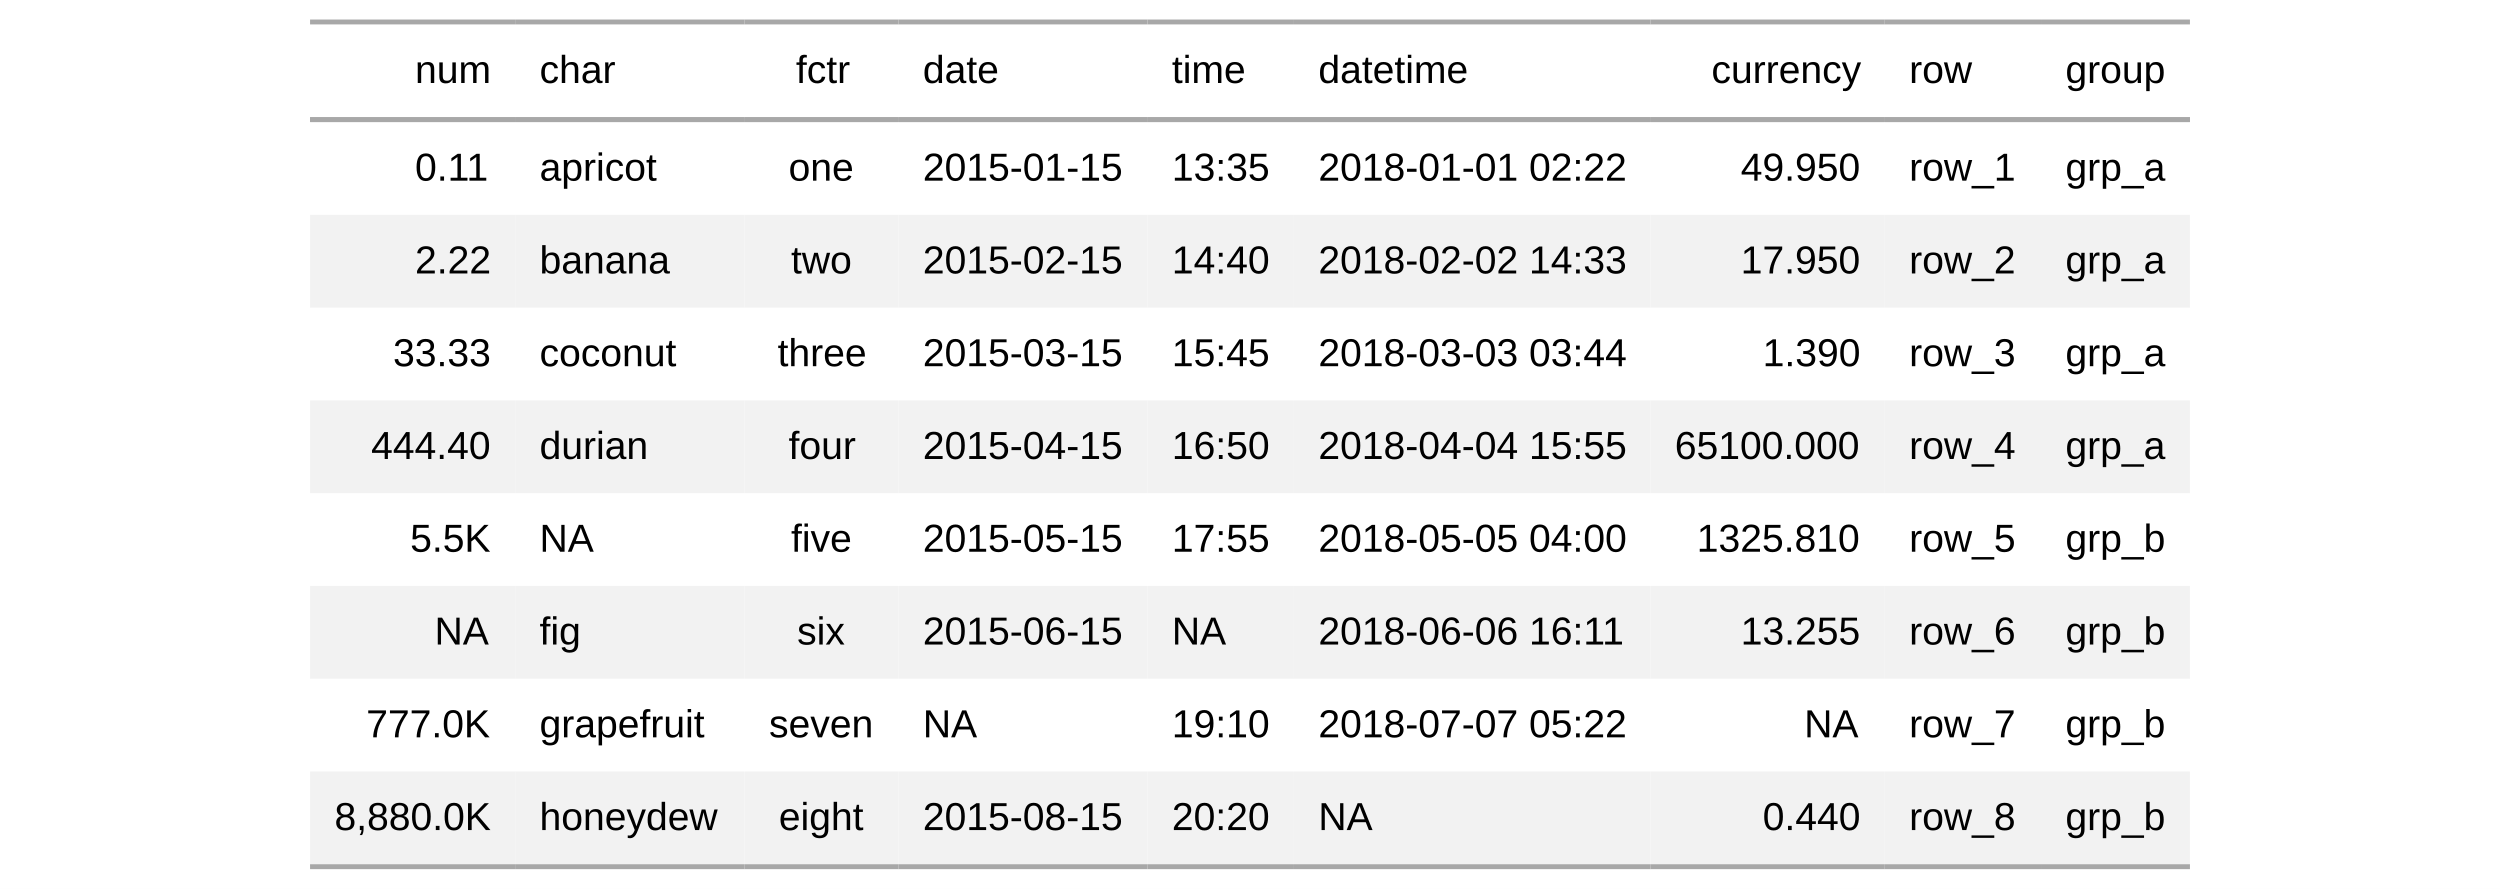
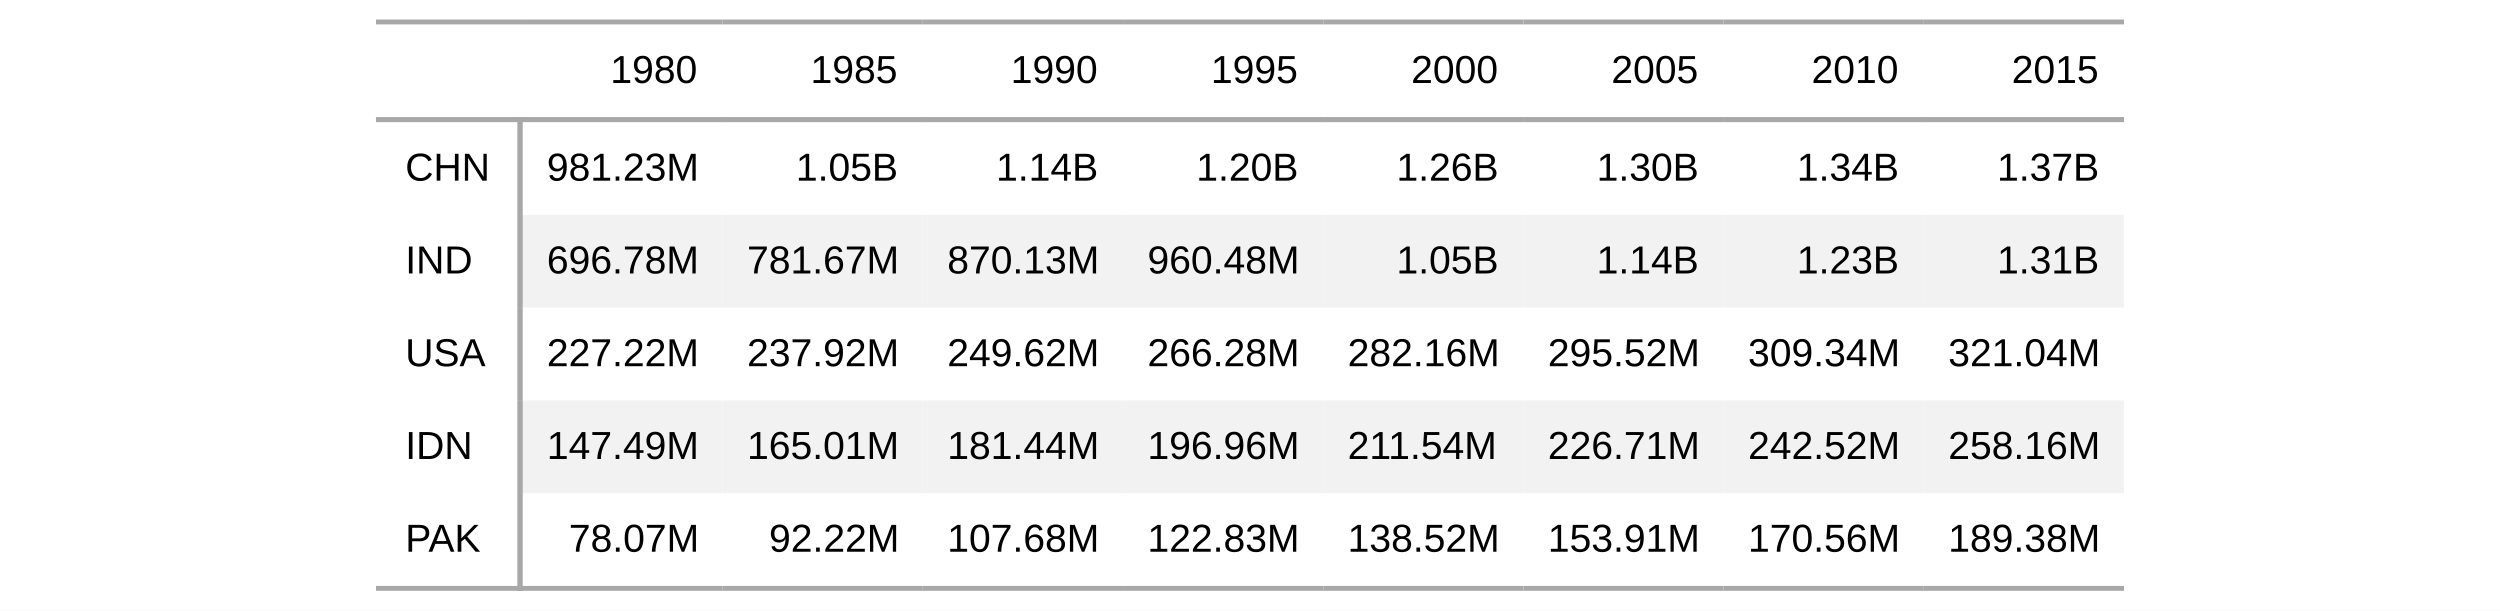
- <svg xmlns="http://www.w3.org/2000/svg" width="361.244mm" height="128.411mm" viewBox="0 0 1024 364" version="1.2" baseProfile="tiny">
+ <svg xmlns="http://www.w3.org/2000/svg" width="361.244mm" height="88.194mm" viewBox="0 0 1024 250" version="1.2" baseProfile="tiny">
  <defs>
</defs>
  <g fill="none" stroke="black" stroke-width="1" fill-rule="evenodd" stroke-linecap="square" stroke-linejoin="bevel">
    <g fill="#ffffff" fill-opacity="1" stroke="none" transform="matrix(1,0,0,1,0,0)" font-family="Helvetica" font-size="12" font-weight="400" font-style="normal">
-       <path vector-effect="non-scaling-stroke" fill-rule="evenodd" d="M0,0 L1024,0 L1024,364 L0,364 L0,0" />
-       <path vector-effect="non-scaling-stroke" fill-rule="evenodd" d="M0,0 L1024,0 L1024,364 L0,364 L0,0" />
-       <path vector-effect="non-scaling-stroke" fill-rule="evenodd" d="M0,0 L1024,0 L1024,364 L0,364 L0,0" />
-       <path vector-effect="non-scaling-stroke" fill-rule="evenodd" d="M127,8 L897,8 L897,356 L127,356 L127,8" />
-       <path vector-effect="non-scaling-stroke" fill-rule="evenodd" d="M127,9 L211,9 L211,49 L127,49 L127,9" />
-       <path vector-effect="non-scaling-stroke" fill-rule="evenodd" d="M211,9 L305,9 L305,49 L211,49 L211,9" />
-       <path vector-effect="non-scaling-stroke" fill-rule="evenodd" d="M305,9 L368,9 L368,49 L305,49 L305,9" />
-       <path vector-effect="non-scaling-stroke" fill-rule="evenodd" d="M368,9 L470,9 L470,49 L368,49 L368,9" />
-       <path vector-effect="non-scaling-stroke" fill-rule="evenodd" d="M470,9 L530,9 L530,49 L470,49 L470,9" />
-       <path vector-effect="non-scaling-stroke" fill-rule="evenodd" d="M530,9 L676,9 L676,49 L530,49 L530,9" />
-       <path vector-effect="non-scaling-stroke" fill-rule="evenodd" d="M676,9 L772,9 L772,49 L676,49 L676,9" />
-       <path vector-effect="non-scaling-stroke" fill-rule="evenodd" d="M772,9 L836,9 L836,49 L772,49 L772,9" />
-       <path vector-effect="non-scaling-stroke" fill-rule="evenodd" d="M836,9 L897,9 L897,49 L836,49 L836,9" />
+       <path vector-effect="non-scaling-stroke" fill-rule="evenodd" d="M0,0 L1024,0 L1024,250 L0,250 L0,0" />
+       <path vector-effect="non-scaling-stroke" fill-rule="evenodd" d="M0,0 L1024,0 L1024,250 L0,250 L0,0" />
+       <path vector-effect="non-scaling-stroke" fill-rule="evenodd" d="M0,0 L1024,0 L1024,250 L0,250 L0,0" />
+       <path vector-effect="non-scaling-stroke" fill-rule="evenodd" d="M154,8 L870,8 L870,242 L154,242 L154,8" />
+       <path vector-effect="non-scaling-stroke" fill-rule="evenodd" d="M154,9 L213,9 L213,49 L154,49 L154,9" />
+       <path vector-effect="non-scaling-stroke" fill-rule="evenodd" d="M213,9 L296,9 L296,49 L213,49 L213,9" />
+       <path vector-effect="non-scaling-stroke" fill-rule="evenodd" d="M296,9 L378,9 L378,49 L296,49 L296,9" />
+       <path vector-effect="non-scaling-stroke" fill-rule="evenodd" d="M378,9 L460,9 L460,49 L378,49 L378,9" />
+       <path vector-effect="non-scaling-stroke" fill-rule="evenodd" d="M460,9 L542,9 L542,49 L460,49 L460,9" />
+       <path vector-effect="non-scaling-stroke" fill-rule="evenodd" d="M542,9 L624,9 L624,49 L542,49 L542,9" />
+       <path vector-effect="non-scaling-stroke" fill-rule="evenodd" d="M624,9 L706,9 L706,49 L624,49 L624,9" />
+       <path vector-effect="non-scaling-stroke" fill-rule="evenodd" d="M706,9 L788,9 L788,49 L706,49 L706,9" />
+       <path vector-effect="non-scaling-stroke" fill-rule="evenodd" d="M788,9 L870,9 L870,49 L788,49 L788,9" />
+       <path vector-effect="non-scaling-stroke" fill-rule="evenodd" d="M154,49 L213,49 L213,88 L154,88 L154,49" />
+       <path vector-effect="non-scaling-stroke" fill-rule="evenodd" d="M154,88 L213,88 L213,126 L154,126 L154,88" />
    </g>
    <g fill="#f2f2f2" fill-opacity="1" stroke="none" transform="matrix(1,0,0,1,0,0)" font-family="Helvetica" font-size="12" font-weight="400" font-style="normal">
-       <path vector-effect="non-scaling-stroke" fill-rule="evenodd" d="M127,88 L211,88 L211,126 L127,126 L127,88" />
-       <path vector-effect="non-scaling-stroke" fill-rule="evenodd" d="M211,88 L305,88 L305,126 L211,126 L211,88" />
-       <path vector-effect="non-scaling-stroke" fill-rule="evenodd" d="M305,88 L368,88 L368,126 L305,126 L305,88" />
-       <path vector-effect="non-scaling-stroke" fill-rule="evenodd" d="M368,88 L470,88 L470,126 L368,126 L368,88" />
-       <path vector-effect="non-scaling-stroke" fill-rule="evenodd" d="M470,88 L530,88 L530,126 L470,126 L470,88" />
-       <path vector-effect="non-scaling-stroke" fill-rule="evenodd" d="M530,88 L676,88 L676,126 L530,126 L530,88" />
-       <path vector-effect="non-scaling-stroke" fill-rule="evenodd" d="M676,88 L772,88 L772,126 L676,126 L676,88" />
-       <path vector-effect="non-scaling-stroke" fill-rule="evenodd" d="M772,88 L836,88 L836,126 L772,126 L772,88" />
-       <path vector-effect="non-scaling-stroke" fill-rule="evenodd" d="M836,88 L897,88 L897,126 L836,126 L836,88" />
-       <path vector-effect="non-scaling-stroke" fill-rule="evenodd" d="M127,164 L211,164 L211,202 L127,202 L127,164" />
-       <path vector-effect="non-scaling-stroke" fill-rule="evenodd" d="M211,164 L305,164 L305,202 L211,202 L211,164" />
-       <path vector-effect="non-scaling-stroke" fill-rule="evenodd" d="M305,164 L368,164 L368,202 L305,202 L305,164" />
-       <path vector-effect="non-scaling-stroke" fill-rule="evenodd" d="M368,164 L470,164 L470,202 L368,202 L368,164" />
-       <path vector-effect="non-scaling-stroke" fill-rule="evenodd" d="M470,164 L530,164 L530,202 L470,202 L470,164" />
-       <path vector-effect="non-scaling-stroke" fill-rule="evenodd" d="M530,164 L676,164 L676,202 L530,202 L530,164" />
-       <path vector-effect="non-scaling-stroke" fill-rule="evenodd" d="M676,164 L772,164 L772,202 L676,202 L676,164" />
-       <path vector-effect="non-scaling-stroke" fill-rule="evenodd" d="M772,164 L836,164 L836,202 L772,202 L772,164" />
-       <path vector-effect="non-scaling-stroke" fill-rule="evenodd" d="M836,164 L897,164 L897,202 L836,202 L836,164" />
-       <path vector-effect="non-scaling-stroke" fill-rule="evenodd" d="M127,240 L211,240 L211,278 L127,278 L127,240" />
-       <path vector-effect="non-scaling-stroke" fill-rule="evenodd" d="M211,240 L305,240 L305,278 L211,278 L211,240" />
-       <path vector-effect="non-scaling-stroke" fill-rule="evenodd" d="M305,240 L368,240 L368,278 L305,278 L305,240" />
-       <path vector-effect="non-scaling-stroke" fill-rule="evenodd" d="M368,240 L470,240 L470,278 L368,278 L368,240" />
-       <path vector-effect="non-scaling-stroke" fill-rule="evenodd" d="M470,240 L530,240 L530,278 L470,278 L470,240" />
-       <path vector-effect="non-scaling-stroke" fill-rule="evenodd" d="M530,240 L676,240 L676,278 L530,278 L530,240" />
-       <path vector-effect="non-scaling-stroke" fill-rule="evenodd" d="M676,240 L772,240 L772,278 L676,278 L676,240" />
-       <path vector-effect="non-scaling-stroke" fill-rule="evenodd" d="M772,240 L836,240 L836,278 L772,278 L772,240" />
-       <path vector-effect="non-scaling-stroke" fill-rule="evenodd" d="M836,240 L897,240 L897,278 L836,278 L836,240" />
-       <path vector-effect="non-scaling-stroke" fill-rule="evenodd" d="M127,316 L211,316 L211,355 L127,355 L127,316" />
-       <path vector-effect="non-scaling-stroke" fill-rule="evenodd" d="M211,316 L305,316 L305,355 L211,355 L211,316" />
-       <path vector-effect="non-scaling-stroke" fill-rule="evenodd" d="M305,316 L368,316 L368,355 L305,355 L305,316" />
-       <path vector-effect="non-scaling-stroke" fill-rule="evenodd" d="M368,316 L470,316 L470,355 L368,355 L368,316" />
-       <path vector-effect="non-scaling-stroke" fill-rule="evenodd" d="M470,316 L530,316 L530,355 L470,355 L470,316" />
-       <path vector-effect="non-scaling-stroke" fill-rule="evenodd" d="M530,316 L676,316 L676,355 L530,355 L530,316" />
-       <path vector-effect="non-scaling-stroke" fill-rule="evenodd" d="M676,316 L772,316 L772,355 L676,355 L676,316" />
-       <path vector-effect="non-scaling-stroke" fill-rule="evenodd" d="M772,316 L836,316 L836,355 L772,355 L772,316" />
-       <path vector-effect="non-scaling-stroke" fill-rule="evenodd" d="M836,316 L897,316 L897,355 L836,355 L836,316" />
+       <path vector-effect="non-scaling-stroke" fill-rule="evenodd" d="M213,88 L296,88 L296,126 L213,126 L213,88" />
+       <path vector-effect="non-scaling-stroke" fill-rule="evenodd" d="M296,88 L378,88 L378,126 L296,126 L296,88" />
+       <path vector-effect="non-scaling-stroke" fill-rule="evenodd" d="M378,88 L460,88 L460,126 L378,126 L378,88" />
+       <path vector-effect="non-scaling-stroke" fill-rule="evenodd" d="M460,88 L542,88 L542,126 L460,126 L460,88" />
+       <path vector-effect="non-scaling-stroke" fill-rule="evenodd" d="M542,88 L624,88 L624,126 L542,126 L542,88" />
+       <path vector-effect="non-scaling-stroke" fill-rule="evenodd" d="M624,88 L706,88 L706,126 L624,126 L624,88" />
+       <path vector-effect="non-scaling-stroke" fill-rule="evenodd" d="M706,88 L788,88 L788,126 L706,126 L706,88" />
+       <path vector-effect="non-scaling-stroke" fill-rule="evenodd" d="M788,88 L870,88 L870,126 L788,126 L788,88" />
+     </g>
+     <g fill="#ffffff" fill-opacity="1" stroke="none" transform="matrix(1,0,0,1,0,0)" font-family="Helvetica" font-size="12" font-weight="400" font-style="normal">
+       <path vector-effect="non-scaling-stroke" fill-rule="evenodd" d="M154,126 L213,126 L213,164 L154,164 L154,126" />
+       <path vector-effect="non-scaling-stroke" fill-rule="evenodd" d="M154,164 L213,164 L213,202 L154,202 L154,164" />
+     </g>
+     <g fill="#f2f2f2" fill-opacity="1" stroke="none" transform="matrix(1,0,0,1,0,0)" font-family="Helvetica" font-size="12" font-weight="400" font-style="normal">
+       <path vector-effect="non-scaling-stroke" fill-rule="evenodd" d="M213,164 L296,164 L296,202 L213,202 L213,164" />
+       <path vector-effect="non-scaling-stroke" fill-rule="evenodd" d="M296,164 L378,164 L378,202 L296,202 L296,164" />
+       <path vector-effect="non-scaling-stroke" fill-rule="evenodd" d="M378,164 L460,164 L460,202 L378,202 L378,164" />
+       <path vector-effect="non-scaling-stroke" fill-rule="evenodd" d="M460,164 L542,164 L542,202 L460,202 L460,164" />
+       <path vector-effect="non-scaling-stroke" fill-rule="evenodd" d="M542,164 L624,164 L624,202 L542,202 L542,164" />
+       <path vector-effect="non-scaling-stroke" fill-rule="evenodd" d="M624,164 L706,164 L706,202 L624,202 L624,164" />
+       <path vector-effect="non-scaling-stroke" fill-rule="evenodd" d="M706,164 L788,164 L788,202 L706,202 L706,164" />
+       <path vector-effect="non-scaling-stroke" fill-rule="evenodd" d="M788,164 L870,164 L870,202 L788,202 L788,164" />
+     </g>
+     <g fill="#ffffff" fill-opacity="1" stroke="none" transform="matrix(1,0,0,1,0,0)" font-family="Helvetica" font-size="12" font-weight="400" font-style="normal">
+       <path vector-effect="non-scaling-stroke" fill-rule="evenodd" d="M154,202 L213,202 L213,241 L154,241 L154,202" />
    </g>
    <g fill="#a8a8a8" fill-opacity="1" stroke="none" transform="matrix(1,0,0,1,0,0)" font-family="Helvetica" font-size="12" font-weight="400" font-style="normal">
-       <path vector-effect="non-scaling-stroke" fill-rule="evenodd" d="M127,8 L211,8 L211,10 L127,10 L127,8" />
-       <path vector-effect="non-scaling-stroke" fill-rule="evenodd" d="M211,8 L305,8 L305,10 L211,10 L211,8" />
-       <path vector-effect="non-scaling-stroke" fill-rule="evenodd" d="M305,8 L368,8 L368,10 L305,10 L305,8" />
-       <path vector-effect="non-scaling-stroke" fill-rule="evenodd" d="M368,8 L470,8 L470,10 L368,10 L368,8" />
-       <path vector-effect="non-scaling-stroke" fill-rule="evenodd" d="M470,8 L530,8 L530,10 L470,10 L470,8" />
-       <path vector-effect="non-scaling-stroke" fill-rule="evenodd" d="M530,8 L676,8 L676,10 L530,10 L530,8" />
-       <path vector-effect="non-scaling-stroke" fill-rule="evenodd" d="M676,8 L772,8 L772,10 L676,10 L676,8" />
-       <path vector-effect="non-scaling-stroke" fill-rule="evenodd" d="M772,8 L836,8 L836,10 L772,10 L772,8" />
-       <path vector-effect="non-scaling-stroke" fill-rule="evenodd" d="M836,8 L897,8 L897,10 L836,10 L836,8" />
-       <path vector-effect="non-scaling-stroke" fill-rule="evenodd" d="M127,48 L211,48 L211,50 L127,50 L127,48" />
-       <path vector-effect="non-scaling-stroke" fill-rule="evenodd" d="M211,48 L305,48 L305,50 L211,50 L211,48" />
-       <path vector-effect="non-scaling-stroke" fill-rule="evenodd" d="M305,48 L368,48 L368,50 L305,50 L305,48" />
-       <path vector-effect="non-scaling-stroke" fill-rule="evenodd" d="M368,48 L470,48 L470,50 L368,50 L368,48" />
-       <path vector-effect="non-scaling-stroke" fill-rule="evenodd" d="M470,48 L530,48 L530,50 L470,50 L470,48" />
-       <path vector-effect="non-scaling-stroke" fill-rule="evenodd" d="M530,48 L676,48 L676,50 L530,50 L530,48" />
-       <path vector-effect="non-scaling-stroke" fill-rule="evenodd" d="M676,48 L772,48 L772,50 L676,50 L676,48" />
-       <path vector-effect="non-scaling-stroke" fill-rule="evenodd" d="M772,48 L836,48 L836,50 L772,50 L772,48" />
-       <path vector-effect="non-scaling-stroke" fill-rule="evenodd" d="M836,48 L897,48 L897,50 L836,50 L836,48" />
-       <path vector-effect="non-scaling-stroke" fill-rule="evenodd" d="M127,48 L211,48 L211,50 L127,50 L127,48" />
-       <path vector-effect="non-scaling-stroke" fill-rule="evenodd" d="M211,48 L305,48 L305,50 L211,50 L211,48" />
-       <path vector-effect="non-scaling-stroke" fill-rule="evenodd" d="M305,48 L368,48 L368,50 L305,50 L305,48" />
-       <path vector-effect="non-scaling-stroke" fill-rule="evenodd" d="M368,48 L470,48 L470,50 L368,50 L368,48" />
-       <path vector-effect="non-scaling-stroke" fill-rule="evenodd" d="M470,48 L530,48 L530,50 L470,50 L470,48" />
-       <path vector-effect="non-scaling-stroke" fill-rule="evenodd" d="M530,48 L676,48 L676,50 L530,50 L530,48" />
-       <path vector-effect="non-scaling-stroke" fill-rule="evenodd" d="M676,48 L772,48 L772,50 L676,50 L676,48" />
-       <path vector-effect="non-scaling-stroke" fill-rule="evenodd" d="M772,48 L836,48 L836,50 L772,50 L772,48" />
-       <path vector-effect="non-scaling-stroke" fill-rule="evenodd" d="M836,48 L897,48 L897,50 L836,50 L836,48" />
-       <path vector-effect="non-scaling-stroke" fill-rule="evenodd" d="M127,354 L211,354 L211,356 L127,356 L127,354" />
-       <path vector-effect="non-scaling-stroke" fill-rule="evenodd" d="M211,354 L305,354 L305,356 L211,356 L211,354" />
-       <path vector-effect="non-scaling-stroke" fill-rule="evenodd" d="M305,354 L368,354 L368,356 L305,356 L305,354" />
-       <path vector-effect="non-scaling-stroke" fill-rule="evenodd" d="M368,354 L470,354 L470,356 L368,356 L368,354" />
-       <path vector-effect="non-scaling-stroke" fill-rule="evenodd" d="M470,354 L530,354 L530,356 L470,356 L470,354" />
-       <path vector-effect="non-scaling-stroke" fill-rule="evenodd" d="M530,354 L676,354 L676,356 L530,356 L530,354" />
-       <path vector-effect="non-scaling-stroke" fill-rule="evenodd" d="M676,354 L772,354 L772,356 L676,356 L676,354" />
-       <path vector-effect="non-scaling-stroke" fill-rule="evenodd" d="M772,354 L836,354 L836,356 L772,356 L772,354" />
-       <path vector-effect="non-scaling-stroke" fill-rule="evenodd" d="M836,354 L897,354 L897,356 L836,356 L836,354" />
+       <path vector-effect="non-scaling-stroke" fill-rule="evenodd" d="M154,8 L213,8 L213,10 L154,10 L154,8" />
+       <path vector-effect="non-scaling-stroke" fill-rule="evenodd" d="M213,8 L296,8 L296,10 L213,10 L213,8" />
+       <path vector-effect="non-scaling-stroke" fill-rule="evenodd" d="M296,8 L378,8 L378,10 L296,10 L296,8" />
+       <path vector-effect="non-scaling-stroke" fill-rule="evenodd" d="M378,8 L460,8 L460,10 L378,10 L378,8" />
+       <path vector-effect="non-scaling-stroke" fill-rule="evenodd" d="M460,8 L542,8 L542,10 L460,10 L460,8" />
+       <path vector-effect="non-scaling-stroke" fill-rule="evenodd" d="M542,8 L624,8 L624,10 L542,10 L542,8" />
+       <path vector-effect="non-scaling-stroke" fill-rule="evenodd" d="M624,8 L706,8 L706,10 L624,10 L624,8" />
+       <path vector-effect="non-scaling-stroke" fill-rule="evenodd" d="M706,8 L788,8 L788,10 L706,10 L706,8" />
+       <path vector-effect="non-scaling-stroke" fill-rule="evenodd" d="M788,8 L870,8 L870,10 L788,10 L788,8" />
+       <path vector-effect="non-scaling-stroke" fill-rule="evenodd" d="M154,48 L213,48 L213,50 L154,50 L154,48" />
+       <path vector-effect="non-scaling-stroke" fill-rule="evenodd" d="M213,48 L296,48 L296,50 L213,50 L213,48" />
+       <path vector-effect="non-scaling-stroke" fill-rule="evenodd" d="M296,48 L378,48 L378,50 L296,50 L296,48" />
+       <path vector-effect="non-scaling-stroke" fill-rule="evenodd" d="M378,48 L460,48 L460,50 L378,50 L378,48" />
+       <path vector-effect="non-scaling-stroke" fill-rule="evenodd" d="M460,48 L542,48 L542,50 L460,50 L460,48" />
+       <path vector-effect="non-scaling-stroke" fill-rule="evenodd" d="M542,48 L624,48 L624,50 L542,50 L542,48" />
+       <path vector-effect="non-scaling-stroke" fill-rule="evenodd" d="M624,48 L706,48 L706,50 L624,50 L624,48" />
+       <path vector-effect="non-scaling-stroke" fill-rule="evenodd" d="M706,48 L788,48 L788,50 L706,50 L706,48" />
+       <path vector-effect="non-scaling-stroke" fill-rule="evenodd" d="M788,48 L870,48 L870,50 L788,50 L788,48" />
+       <path vector-effect="non-scaling-stroke" fill-rule="evenodd" d="M154,48 L214,48 L214,50 L154,50 L154,48" />
+       <path vector-effect="non-scaling-stroke" fill-rule="evenodd" d="M212,48 L296,48 L296,50 L212,50 L212,48" />
+       <path vector-effect="non-scaling-stroke" fill-rule="evenodd" d="M296,48 L378,48 L378,50 L296,50 L296,48" />
+       <path vector-effect="non-scaling-stroke" fill-rule="evenodd" d="M378,48 L460,48 L460,50 L378,50 L378,48" />
+       <path vector-effect="non-scaling-stroke" fill-rule="evenodd" d="M460,48 L542,48 L542,50 L460,50 L460,48" />
+       <path vector-effect="non-scaling-stroke" fill-rule="evenodd" d="M542,48 L624,48 L624,50 L542,50 L542,48" />
+       <path vector-effect="non-scaling-stroke" fill-rule="evenodd" d="M624,48 L706,48 L706,50 L624,50 L624,48" />
+       <path vector-effect="non-scaling-stroke" fill-rule="evenodd" d="M706,48 L788,48 L788,50 L706,50 L706,48" />
+       <path vector-effect="non-scaling-stroke" fill-rule="evenodd" d="M788,48 L870,48 L870,50 L788,50 L788,48" />
+       <path vector-effect="non-scaling-stroke" fill-rule="evenodd" d="M154,240 L214,240 L214,242 L154,242 L154,240" />
+       <path vector-effect="non-scaling-stroke" fill-rule="evenodd" d="M212,240 L296,240 L296,242 L212,242 L212,240" />
+       <path vector-effect="non-scaling-stroke" fill-rule="evenodd" d="M296,240 L378,240 L378,242 L296,242 L296,240" />
+       <path vector-effect="non-scaling-stroke" fill-rule="evenodd" d="M378,240 L460,240 L460,242 L378,242 L378,240" />
+       <path vector-effect="non-scaling-stroke" fill-rule="evenodd" d="M460,240 L542,240 L542,242 L460,242 L460,240" />
+       <path vector-effect="non-scaling-stroke" fill-rule="evenodd" d="M542,240 L624,240 L624,242 L542,242 L542,240" />
+       <path vector-effect="non-scaling-stroke" fill-rule="evenodd" d="M624,240 L706,240 L706,242 L624,242 L624,240" />
+       <path vector-effect="non-scaling-stroke" fill-rule="evenodd" d="M706,240 L788,240 L788,242 L706,242 L706,240" />
+       <path vector-effect="non-scaling-stroke" fill-rule="evenodd" d="M788,240 L870,240 L870,242 L788,242 L788,240" />
+       <path vector-effect="non-scaling-stroke" fill-rule="evenodd" d="M212,48 L214,48 L214,88 L212,88 L212,48" />
+       <path vector-effect="non-scaling-stroke" fill-rule="evenodd" d="M212,48 L214,48 L214,88 L212,88 L212,48" />
+       <path vector-effect="non-scaling-stroke" fill-rule="evenodd" d="M212,88 L214,88 L214,126 L212,126 L212,88" />
+       <path vector-effect="non-scaling-stroke" fill-rule="evenodd" d="M212,88 L214,88 L214,126 L212,126 L212,88" />
+       <path vector-effect="non-scaling-stroke" fill-rule="evenodd" d="M212,126 L214,126 L214,164 L212,164 L212,126" />
+       <path vector-effect="non-scaling-stroke" fill-rule="evenodd" d="M212,126 L214,126 L214,164 L212,164 L212,126" />
+       <path vector-effect="non-scaling-stroke" fill-rule="evenodd" d="M212,164 L214,164 L214,202 L212,202 L212,164" />
+       <path vector-effect="non-scaling-stroke" fill-rule="evenodd" d="M212,164 L214,164 L214,202 L212,202 L212,164" />
+       <path vector-effect="non-scaling-stroke" fill-rule="evenodd" d="M212,202 L214,202 L214,242 L212,242 L212,202" />
+       <path vector-effect="non-scaling-stroke" fill-rule="evenodd" d="M212,202 L214,202 L214,242 L212,242 L212,202" />
    </g>
    <g fill="#000000" fill-opacity="1" stroke="#000000" stroke-opacity="1" stroke-width="1" stroke-linecap="square" stroke-linejoin="bevel" transform="matrix(1,0,0,1,0,0)" font-family="Arial" font-size="16" font-weight="400" font-style="normal">
-       <text fill="#000000" fill-opacity="1" stroke="none" xml:space="preserve" x="170" y="34" font-family="Arial" font-size="16" font-weight="400" font-style="normal">num</text>
-       <text fill="#000000" fill-opacity="1" stroke="none" xml:space="preserve" x="221" y="34" font-family="Arial" font-size="16" font-weight="400" font-style="normal">char</text>
-       <text fill="#000000" fill-opacity="1" stroke="none" xml:space="preserve" x="326" y="34" font-family="Arial" font-size="16" font-weight="400" font-style="normal">fctr</text>
-       <text fill="#000000" fill-opacity="1" stroke="none" xml:space="preserve" x="378" y="34" font-family="Arial" font-size="16" font-weight="400" font-style="normal">date</text>
-       <text fill="#000000" fill-opacity="1" stroke="none" xml:space="preserve" x="480" y="34" font-family="Arial" font-size="16" font-weight="400" font-style="normal">time</text>
-       <text fill="#000000" fill-opacity="1" stroke="none" xml:space="preserve" x="540" y="34" font-family="Arial" font-size="16" font-weight="400" font-style="normal">datetime</text>
-       <text fill="#000000" fill-opacity="1" stroke="none" xml:space="preserve" x="701" y="34" font-family="Arial" font-size="16" font-weight="400" font-style="normal">currency</text>
-       <text fill="#000000" fill-opacity="1" stroke="none" xml:space="preserve" x="782" y="34" font-family="Arial" font-size="16" font-weight="400" font-style="normal">row</text>
-       <text fill="#000000" fill-opacity="1" stroke="none" xml:space="preserve" x="846" y="34" font-family="Arial" font-size="16" font-weight="400" font-style="normal">group</text>
-       <text fill="#000000" fill-opacity="1" stroke="none" xml:space="preserve" x="170" y="74" font-family="Arial" font-size="16" font-weight="400" font-style="normal">0.11</text>
-       <text fill="#000000" fill-opacity="1" stroke="none" xml:space="preserve" x="221" y="74" font-family="Arial" font-size="16" font-weight="400" font-style="normal">apricot</text>
-       <text fill="#000000" fill-opacity="1" stroke="none" xml:space="preserve" x="323" y="74" font-family="Arial" font-size="16" font-weight="400" font-style="normal">one</text>
-       <text fill="#000000" fill-opacity="1" stroke="none" xml:space="preserve" x="378" y="74" font-family="Arial" font-size="16" font-weight="400" font-style="normal">2015-01-15</text>
-       <text fill="#000000" fill-opacity="1" stroke="none" xml:space="preserve" x="480" y="74" font-family="Arial" font-size="16" font-weight="400" font-style="normal">13:35</text>
-       <text fill="#000000" fill-opacity="1" stroke="none" xml:space="preserve" x="540" y="74" font-family="Arial" font-size="16" font-weight="400" font-style="normal">2018-01-01 02:22</text>
-       <text fill="#000000" fill-opacity="1" stroke="none" xml:space="preserve" x="713" y="74" font-family="Arial" font-size="16" font-weight="400" font-style="normal">49.950</text>
-       <text fill="#000000" fill-opacity="1" stroke="none" xml:space="preserve" x="782" y="74" font-family="Arial" font-size="16" font-weight="400" font-style="normal">row_1</text>
-       <text fill="#000000" fill-opacity="1" stroke="none" xml:space="preserve" x="846" y="74" font-family="Arial" font-size="16" font-weight="400" font-style="normal">grp_a</text>
-       <text fill="#000000" fill-opacity="1" stroke="none" xml:space="preserve" x="170" y="112" font-family="Arial" font-size="16" font-weight="400" font-style="normal">2.22</text>
-       <text fill="#000000" fill-opacity="1" stroke="none" xml:space="preserve" x="221" y="112" font-family="Arial" font-size="16" font-weight="400" font-style="normal">banana</text>
-       <text fill="#000000" fill-opacity="1" stroke="none" xml:space="preserve" x="324" y="112" font-family="Arial" font-size="16" font-weight="400" font-style="normal">two</text>
-       <text fill="#000000" fill-opacity="1" stroke="none" xml:space="preserve" x="378" y="112" font-family="Arial" font-size="16" font-weight="400" font-style="normal">2015-02-15</text>
-       <text fill="#000000" fill-opacity="1" stroke="none" xml:space="preserve" x="480" y="112" font-family="Arial" font-size="16" font-weight="400" font-style="normal">14:40</text>
-       <text fill="#000000" fill-opacity="1" stroke="none" xml:space="preserve" x="540" y="112" font-family="Arial" font-size="16" font-weight="400" font-style="normal">2018-02-02 14:33</text>
-       <text fill="#000000" fill-opacity="1" stroke="none" xml:space="preserve" x="713" y="112" font-family="Arial" font-size="16" font-weight="400" font-style="normal">17.950</text>
-       <text fill="#000000" fill-opacity="1" stroke="none" xml:space="preserve" x="782" y="112" font-family="Arial" font-size="16" font-weight="400" font-style="normal">row_2</text>
-       <text fill="#000000" fill-opacity="1" stroke="none" xml:space="preserve" x="846" y="112" font-family="Arial" font-size="16" font-weight="400" font-style="normal">grp_a</text>
-       <text fill="#000000" fill-opacity="1" stroke="none" xml:space="preserve" x="161" y="150" font-family="Arial" font-size="16" font-weight="400" font-style="normal">33.33</text>
-       <text fill="#000000" fill-opacity="1" stroke="none" xml:space="preserve" x="221" y="150" font-family="Arial" font-size="16" font-weight="400" font-style="normal">coconut</text>
-       <text fill="#000000" fill-opacity="1" stroke="none" xml:space="preserve" x="318.5" y="150" font-family="Arial" font-size="16" font-weight="400" font-style="normal">three</text>
-       <text fill="#000000" fill-opacity="1" stroke="none" xml:space="preserve" x="378" y="150" font-family="Arial" font-size="16" font-weight="400" font-style="normal">2015-03-15</text>
-       <text fill="#000000" fill-opacity="1" stroke="none" xml:space="preserve" x="480" y="150" font-family="Arial" font-size="16" font-weight="400" font-style="normal">15:45</text>
-       <text fill="#000000" fill-opacity="1" stroke="none" xml:space="preserve" x="540" y="150" font-family="Arial" font-size="16" font-weight="400" font-style="normal">2018-03-03 03:44</text>
-       <text fill="#000000" fill-opacity="1" stroke="none" xml:space="preserve" x="722" y="150" font-family="Arial" font-size="16" font-weight="400" font-style="normal">1.390</text>
-       <text fill="#000000" fill-opacity="1" stroke="none" xml:space="preserve" x="782" y="150" font-family="Arial" font-size="16" font-weight="400" font-style="normal">row_3</text>
-       <text fill="#000000" fill-opacity="1" stroke="none" xml:space="preserve" x="846" y="150" font-family="Arial" font-size="16" font-weight="400" font-style="normal">grp_a</text>
-       <text fill="#000000" fill-opacity="1" stroke="none" xml:space="preserve" x="152" y="188" font-family="Arial" font-size="16" font-weight="400" font-style="normal">444.40</text>
-       <text fill="#000000" fill-opacity="1" stroke="none" xml:space="preserve" x="221" y="188" font-family="Arial" font-size="16" font-weight="400" font-style="normal">durian</text>
-       <text fill="#000000" fill-opacity="1" stroke="none" xml:space="preserve" x="323" y="188" font-family="Arial" font-size="16" font-weight="400" font-style="normal">four</text>
-       <text fill="#000000" fill-opacity="1" stroke="none" xml:space="preserve" x="378" y="188" font-family="Arial" font-size="16" font-weight="400" font-style="normal">2015-04-15</text>
-       <text fill="#000000" fill-opacity="1" stroke="none" xml:space="preserve" x="480" y="188" font-family="Arial" font-size="16" font-weight="400" font-style="normal">16:50</text>
-       <text fill="#000000" fill-opacity="1" stroke="none" xml:space="preserve" x="540" y="188" font-family="Arial" font-size="16" font-weight="400" font-style="normal">2018-04-04 15:55</text>
-       <text fill="#000000" fill-opacity="1" stroke="none" xml:space="preserve" x="686" y="188" font-family="Arial" font-size="16" font-weight="400" font-style="normal">65100.000</text>
-       <text fill="#000000" fill-opacity="1" stroke="none" xml:space="preserve" x="782" y="188" font-family="Arial" font-size="16" font-weight="400" font-style="normal">row_4</text>
-       <text fill="#000000" fill-opacity="1" stroke="none" xml:space="preserve" x="846" y="188" font-family="Arial" font-size="16" font-weight="400" font-style="normal">grp_a</text>
-       <text fill="#000000" fill-opacity="1" stroke="none" xml:space="preserve" x="168" y="226" font-family="Arial" font-size="16" font-weight="400" font-style="normal">5.5K</text>
-       <text fill="#000000" fill-opacity="1" stroke="none" xml:space="preserve" x="221" y="226" font-family="Arial" font-size="16" font-weight="400" font-style="normal">NA</text>
-       <text fill="#000000" fill-opacity="1" stroke="none" xml:space="preserve" x="324" y="226" font-family="Arial" font-size="16" font-weight="400" font-style="normal">five</text>
-       <text fill="#000000" fill-opacity="1" stroke="none" xml:space="preserve" x="378" y="226" font-family="Arial" font-size="16" font-weight="400" font-style="normal">2015-05-15</text>
-       <text fill="#000000" fill-opacity="1" stroke="none" xml:space="preserve" x="480" y="226" font-family="Arial" font-size="16" font-weight="400" font-style="normal">17:55</text>
-       <text fill="#000000" fill-opacity="1" stroke="none" xml:space="preserve" x="540" y="226" font-family="Arial" font-size="16" font-weight="400" font-style="normal">2018-05-05 04:00</text>
-       <text fill="#000000" fill-opacity="1" stroke="none" xml:space="preserve" x="695" y="226" font-family="Arial" font-size="16" font-weight="400" font-style="normal">1325.810</text>
-       <text fill="#000000" fill-opacity="1" stroke="none" xml:space="preserve" x="782" y="226" font-family="Arial" font-size="16" font-weight="400" font-style="normal">row_5</text>
-       <text fill="#000000" fill-opacity="1" stroke="none" xml:space="preserve" x="846" y="226" font-family="Arial" font-size="16" font-weight="400" font-style="normal">grp_b</text>
-       <text fill="#000000" fill-opacity="1" stroke="none" xml:space="preserve" x="178" y="264" font-family="Arial" font-size="16" font-weight="400" font-style="normal">NA</text>
-       <text fill="#000000" fill-opacity="1" stroke="none" xml:space="preserve" x="221" y="264" font-family="Arial" font-size="16" font-weight="400" font-style="normal">fig</text>
-       <text fill="#000000" fill-opacity="1" stroke="none" xml:space="preserve" x="326.5" y="264" font-family="Arial" font-size="16" font-weight="400" font-style="normal">six</text>
-       <text fill="#000000" fill-opacity="1" stroke="none" xml:space="preserve" x="378" y="264" font-family="Arial" font-size="16" font-weight="400" font-style="normal">2015-06-15</text>
-       <text fill="#000000" fill-opacity="1" stroke="none" xml:space="preserve" x="480" y="264" font-family="Arial" font-size="16" font-weight="400" font-style="normal">NA</text>
-       <text fill="#000000" fill-opacity="1" stroke="none" xml:space="preserve" x="540" y="264" font-family="Arial" font-size="16" font-weight="400" font-style="normal">2018-06-06 16:11</text>
-       <text fill="#000000" fill-opacity="1" stroke="none" xml:space="preserve" x="713" y="264" font-family="Arial" font-size="16" font-weight="400" font-style="normal">13.255</text>
-       <text fill="#000000" fill-opacity="1" stroke="none" xml:space="preserve" x="782" y="264" font-family="Arial" font-size="16" font-weight="400" font-style="normal">row_6</text>
-       <text fill="#000000" fill-opacity="1" stroke="none" xml:space="preserve" x="846" y="264" font-family="Arial" font-size="16" font-weight="400" font-style="normal">grp_b</text>
-       <text fill="#000000" fill-opacity="1" stroke="none" xml:space="preserve" x="150" y="302" font-family="Arial" font-size="16" font-weight="400" font-style="normal">777.0K</text>
-       <text fill="#000000" fill-opacity="1" stroke="none" xml:space="preserve" x="221" y="302" font-family="Arial" font-size="16" font-weight="400" font-style="normal">grapefruit</text>
-       <text fill="#000000" fill-opacity="1" stroke="none" xml:space="preserve" x="315" y="302" font-family="Arial" font-size="16" font-weight="400" font-style="normal">seven</text>
-       <text fill="#000000" fill-opacity="1" stroke="none" xml:space="preserve" x="378" y="302" font-family="Arial" font-size="16" font-weight="400" font-style="normal">NA</text>
-       <text fill="#000000" fill-opacity="1" stroke="none" xml:space="preserve" x="480" y="302" font-family="Arial" font-size="16" font-weight="400" font-style="normal">19:10</text>
-       <text fill="#000000" fill-opacity="1" stroke="none" xml:space="preserve" x="540" y="302" font-family="Arial" font-size="16" font-weight="400" font-style="normal">2018-07-07 05:22</text>
-       <text fill="#000000" fill-opacity="1" stroke="none" xml:space="preserve" x="739" y="302" font-family="Arial" font-size="16" font-weight="400" font-style="normal">NA</text>
-       <text fill="#000000" fill-opacity="1" stroke="none" xml:space="preserve" x="782" y="302" font-family="Arial" font-size="16" font-weight="400" font-style="normal">row_7</text>
-       <text fill="#000000" fill-opacity="1" stroke="none" xml:space="preserve" x="846" y="302" font-family="Arial" font-size="16" font-weight="400" font-style="normal">grp_b</text>
-       <text fill="#000000" fill-opacity="1" stroke="none" xml:space="preserve" x="137" y="340" font-family="Arial" font-size="16" font-weight="400" font-style="normal">8,880.0K</text>
-       <text fill="#000000" fill-opacity="1" stroke="none" xml:space="preserve" x="221" y="340" font-family="Arial" font-size="16" font-weight="400" font-style="normal">honeydew</text>
-       <text fill="#000000" fill-opacity="1" stroke="none" xml:space="preserve" x="319" y="340" font-family="Arial" font-size="16" font-weight="400" font-style="normal">eight</text>
-       <text fill="#000000" fill-opacity="1" stroke="none" xml:space="preserve" x="378" y="340" font-family="Arial" font-size="16" font-weight="400" font-style="normal">2015-08-15</text>
-       <text fill="#000000" fill-opacity="1" stroke="none" xml:space="preserve" x="480" y="340" font-family="Arial" font-size="16" font-weight="400" font-style="normal">20:20</text>
-       <text fill="#000000" fill-opacity="1" stroke="none" xml:space="preserve" x="540" y="340" font-family="Arial" font-size="16" font-weight="400" font-style="normal">NA</text>
-       <text fill="#000000" fill-opacity="1" stroke="none" xml:space="preserve" x="722" y="340" font-family="Arial" font-size="16" font-weight="400" font-style="normal">0.440</text>
-       <text fill="#000000" fill-opacity="1" stroke="none" xml:space="preserve" x="782" y="340" font-family="Arial" font-size="16" font-weight="400" font-style="normal">row_8</text>
-       <text fill="#000000" fill-opacity="1" stroke="none" xml:space="preserve" x="846" y="340" font-family="Arial" font-size="16" font-weight="400" font-style="normal">grp_b</text>
+       <text fill="#000000" fill-opacity="1" stroke="none" xml:space="preserve" x="250" y="34" font-family="Arial" font-size="16" font-weight="400" font-style="normal">1980</text>
+       <text fill="#000000" fill-opacity="1" stroke="none" xml:space="preserve" x="332" y="34" font-family="Arial" font-size="16" font-weight="400" font-style="normal">1985</text>
+       <text fill="#000000" fill-opacity="1" stroke="none" xml:space="preserve" x="414" y="34" font-family="Arial" font-size="16" font-weight="400" font-style="normal">1990</text>
+       <text fill="#000000" fill-opacity="1" stroke="none" xml:space="preserve" x="496" y="34" font-family="Arial" font-size="16" font-weight="400" font-style="normal">1995</text>
+       <text fill="#000000" fill-opacity="1" stroke="none" xml:space="preserve" x="578" y="34" font-family="Arial" font-size="16" font-weight="400" font-style="normal">2000</text>
+       <text fill="#000000" fill-opacity="1" stroke="none" xml:space="preserve" x="660" y="34" font-family="Arial" font-size="16" font-weight="400" font-style="normal">2005</text>
+       <text fill="#000000" fill-opacity="1" stroke="none" xml:space="preserve" x="742" y="34" font-family="Arial" font-size="16" font-weight="400" font-style="normal">2010</text>
+       <text fill="#000000" fill-opacity="1" stroke="none" xml:space="preserve" x="824" y="34" font-family="Arial" font-size="16" font-weight="400" font-style="normal">2015</text>
+       <text fill="#000000" fill-opacity="1" stroke="none" xml:space="preserve" x="166" y="74" font-family="Arial" font-size="16" font-weight="400" font-style="normal">CHN</text>
+       <text fill="#000000" fill-opacity="1" stroke="none" xml:space="preserve" x="224" y="74" font-family="Arial" font-size="16" font-weight="400" font-style="normal">981.23M</text>
+       <text fill="#000000" fill-opacity="1" stroke="none" xml:space="preserve" x="326" y="74" font-family="Arial" font-size="16" font-weight="400" font-style="normal">1.05B</text>
+       <text fill="#000000" fill-opacity="1" stroke="none" xml:space="preserve" x="408" y="74" font-family="Arial" font-size="16" font-weight="400" font-style="normal">1.14B</text>
+       <text fill="#000000" fill-opacity="1" stroke="none" xml:space="preserve" x="490" y="74" font-family="Arial" font-size="16" font-weight="400" font-style="normal">1.20B</text>
+       <text fill="#000000" fill-opacity="1" stroke="none" xml:space="preserve" x="572" y="74" font-family="Arial" font-size="16" font-weight="400" font-style="normal">1.26B</text>
+       <text fill="#000000" fill-opacity="1" stroke="none" xml:space="preserve" x="654" y="74" font-family="Arial" font-size="16" font-weight="400" font-style="normal">1.30B</text>
+       <text fill="#000000" fill-opacity="1" stroke="none" xml:space="preserve" x="736" y="74" font-family="Arial" font-size="16" font-weight="400" font-style="normal">1.34B</text>
+       <text fill="#000000" fill-opacity="1" stroke="none" xml:space="preserve" x="818" y="74" font-family="Arial" font-size="16" font-weight="400" font-style="normal">1.37B</text>
+       <text fill="#000000" fill-opacity="1" stroke="none" xml:space="preserve" x="166" y="112" font-family="Arial" font-size="16" font-weight="400" font-style="normal">IND</text>
+       <text fill="#000000" fill-opacity="1" stroke="none" xml:space="preserve" x="224" y="112" font-family="Arial" font-size="16" font-weight="400" font-style="normal">696.78M</text>
+       <text fill="#000000" fill-opacity="1" stroke="none" xml:space="preserve" x="306" y="112" font-family="Arial" font-size="16" font-weight="400" font-style="normal">781.67M</text>
+       <text fill="#000000" fill-opacity="1" stroke="none" xml:space="preserve" x="388" y="112" font-family="Arial" font-size="16" font-weight="400" font-style="normal">870.13M</text>
+       <text fill="#000000" fill-opacity="1" stroke="none" xml:space="preserve" x="470" y="112" font-family="Arial" font-size="16" font-weight="400" font-style="normal">960.48M</text>
+       <text fill="#000000" fill-opacity="1" stroke="none" xml:space="preserve" x="572" y="112" font-family="Arial" font-size="16" font-weight="400" font-style="normal">1.05B</text>
+       <text fill="#000000" fill-opacity="1" stroke="none" xml:space="preserve" x="654" y="112" font-family="Arial" font-size="16" font-weight="400" font-style="normal">1.14B</text>
+       <text fill="#000000" fill-opacity="1" stroke="none" xml:space="preserve" x="736" y="112" font-family="Arial" font-size="16" font-weight="400" font-style="normal">1.23B</text>
+       <text fill="#000000" fill-opacity="1" stroke="none" xml:space="preserve" x="818" y="112" font-family="Arial" font-size="16" font-weight="400" font-style="normal">1.31B</text>
+       <text fill="#000000" fill-opacity="1" stroke="none" xml:space="preserve" x="166" y="150" font-family="Arial" font-size="16" font-weight="400" font-style="normal">USA</text>
+       <text fill="#000000" fill-opacity="1" stroke="none" xml:space="preserve" x="224" y="150" font-family="Arial" font-size="16" font-weight="400" font-style="normal">227.22M</text>
+       <text fill="#000000" fill-opacity="1" stroke="none" xml:space="preserve" x="306" y="150" font-family="Arial" font-size="16" font-weight="400" font-style="normal">237.92M</text>
+       <text fill="#000000" fill-opacity="1" stroke="none" xml:space="preserve" x="388" y="150" font-family="Arial" font-size="16" font-weight="400" font-style="normal">249.62M</text>
+       <text fill="#000000" fill-opacity="1" stroke="none" xml:space="preserve" x="470" y="150" font-family="Arial" font-size="16" font-weight="400" font-style="normal">266.28M</text>
+       <text fill="#000000" fill-opacity="1" stroke="none" xml:space="preserve" x="552" y="150" font-family="Arial" font-size="16" font-weight="400" font-style="normal">282.16M</text>
+       <text fill="#000000" fill-opacity="1" stroke="none" xml:space="preserve" x="634" y="150" font-family="Arial" font-size="16" font-weight="400" font-style="normal">295.52M</text>
+       <text fill="#000000" fill-opacity="1" stroke="none" xml:space="preserve" x="716" y="150" font-family="Arial" font-size="16" font-weight="400" font-style="normal">309.34M</text>
+       <text fill="#000000" fill-opacity="1" stroke="none" xml:space="preserve" x="798" y="150" font-family="Arial" font-size="16" font-weight="400" font-style="normal">321.04M</text>
+       <text fill="#000000" fill-opacity="1" stroke="none" xml:space="preserve" x="166" y="188" font-family="Arial" font-size="16" font-weight="400" font-style="normal">IDN</text>
+       <text fill="#000000" fill-opacity="1" stroke="none" xml:space="preserve" x="224" y="188" font-family="Arial" font-size="16" font-weight="400" font-style="normal">147.49M</text>
+       <text fill="#000000" fill-opacity="1" stroke="none" xml:space="preserve" x="306" y="188" font-family="Arial" font-size="16" font-weight="400" font-style="normal">165.01M</text>
+       <text fill="#000000" fill-opacity="1" stroke="none" xml:space="preserve" x="388" y="188" font-family="Arial" font-size="16" font-weight="400" font-style="normal">181.44M</text>
+       <text fill="#000000" fill-opacity="1" stroke="none" xml:space="preserve" x="470" y="188" font-family="Arial" font-size="16" font-weight="400" font-style="normal">196.96M</text>
+       <text fill="#000000" fill-opacity="1" stroke="none" xml:space="preserve" x="552" y="188" font-family="Arial" font-size="16" font-weight="400" font-style="normal">211.54M</text>
+       <text fill="#000000" fill-opacity="1" stroke="none" xml:space="preserve" x="634" y="188" font-family="Arial" font-size="16" font-weight="400" font-style="normal">226.71M</text>
+       <text fill="#000000" fill-opacity="1" stroke="none" xml:space="preserve" x="716" y="188" font-family="Arial" font-size="16" font-weight="400" font-style="normal">242.52M</text>
+       <text fill="#000000" fill-opacity="1" stroke="none" xml:space="preserve" x="798" y="188" font-family="Arial" font-size="16" font-weight="400" font-style="normal">258.16M</text>
+       <text fill="#000000" fill-opacity="1" stroke="none" xml:space="preserve" x="166" y="226" font-family="Arial" font-size="16" font-weight="400" font-style="normal">PAK</text>
+       <text fill="#000000" fill-opacity="1" stroke="none" xml:space="preserve" x="233" y="226" font-family="Arial" font-size="16" font-weight="400" font-style="normal">78.07M</text>
+       <text fill="#000000" fill-opacity="1" stroke="none" xml:space="preserve" x="315" y="226" font-family="Arial" font-size="16" font-weight="400" font-style="normal">92.22M</text>
+       <text fill="#000000" fill-opacity="1" stroke="none" xml:space="preserve" x="388" y="226" font-family="Arial" font-size="16" font-weight="400" font-style="normal">107.68M</text>
+       <text fill="#000000" fill-opacity="1" stroke="none" xml:space="preserve" x="470" y="226" font-family="Arial" font-size="16" font-weight="400" font-style="normal">122.83M</text>
+       <text fill="#000000" fill-opacity="1" stroke="none" xml:space="preserve" x="552" y="226" font-family="Arial" font-size="16" font-weight="400" font-style="normal">138.52M</text>
+       <text fill="#000000" fill-opacity="1" stroke="none" xml:space="preserve" x="634" y="226" font-family="Arial" font-size="16" font-weight="400" font-style="normal">153.91M</text>
+       <text fill="#000000" fill-opacity="1" stroke="none" xml:space="preserve" x="716" y="226" font-family="Arial" font-size="16" font-weight="400" font-style="normal">170.56M</text>
+       <text fill="#000000" fill-opacity="1" stroke="none" xml:space="preserve" x="798" y="226" font-family="Arial" font-size="16" font-weight="400" font-style="normal">189.38M</text>
    </g>
  </g>
</svg>
